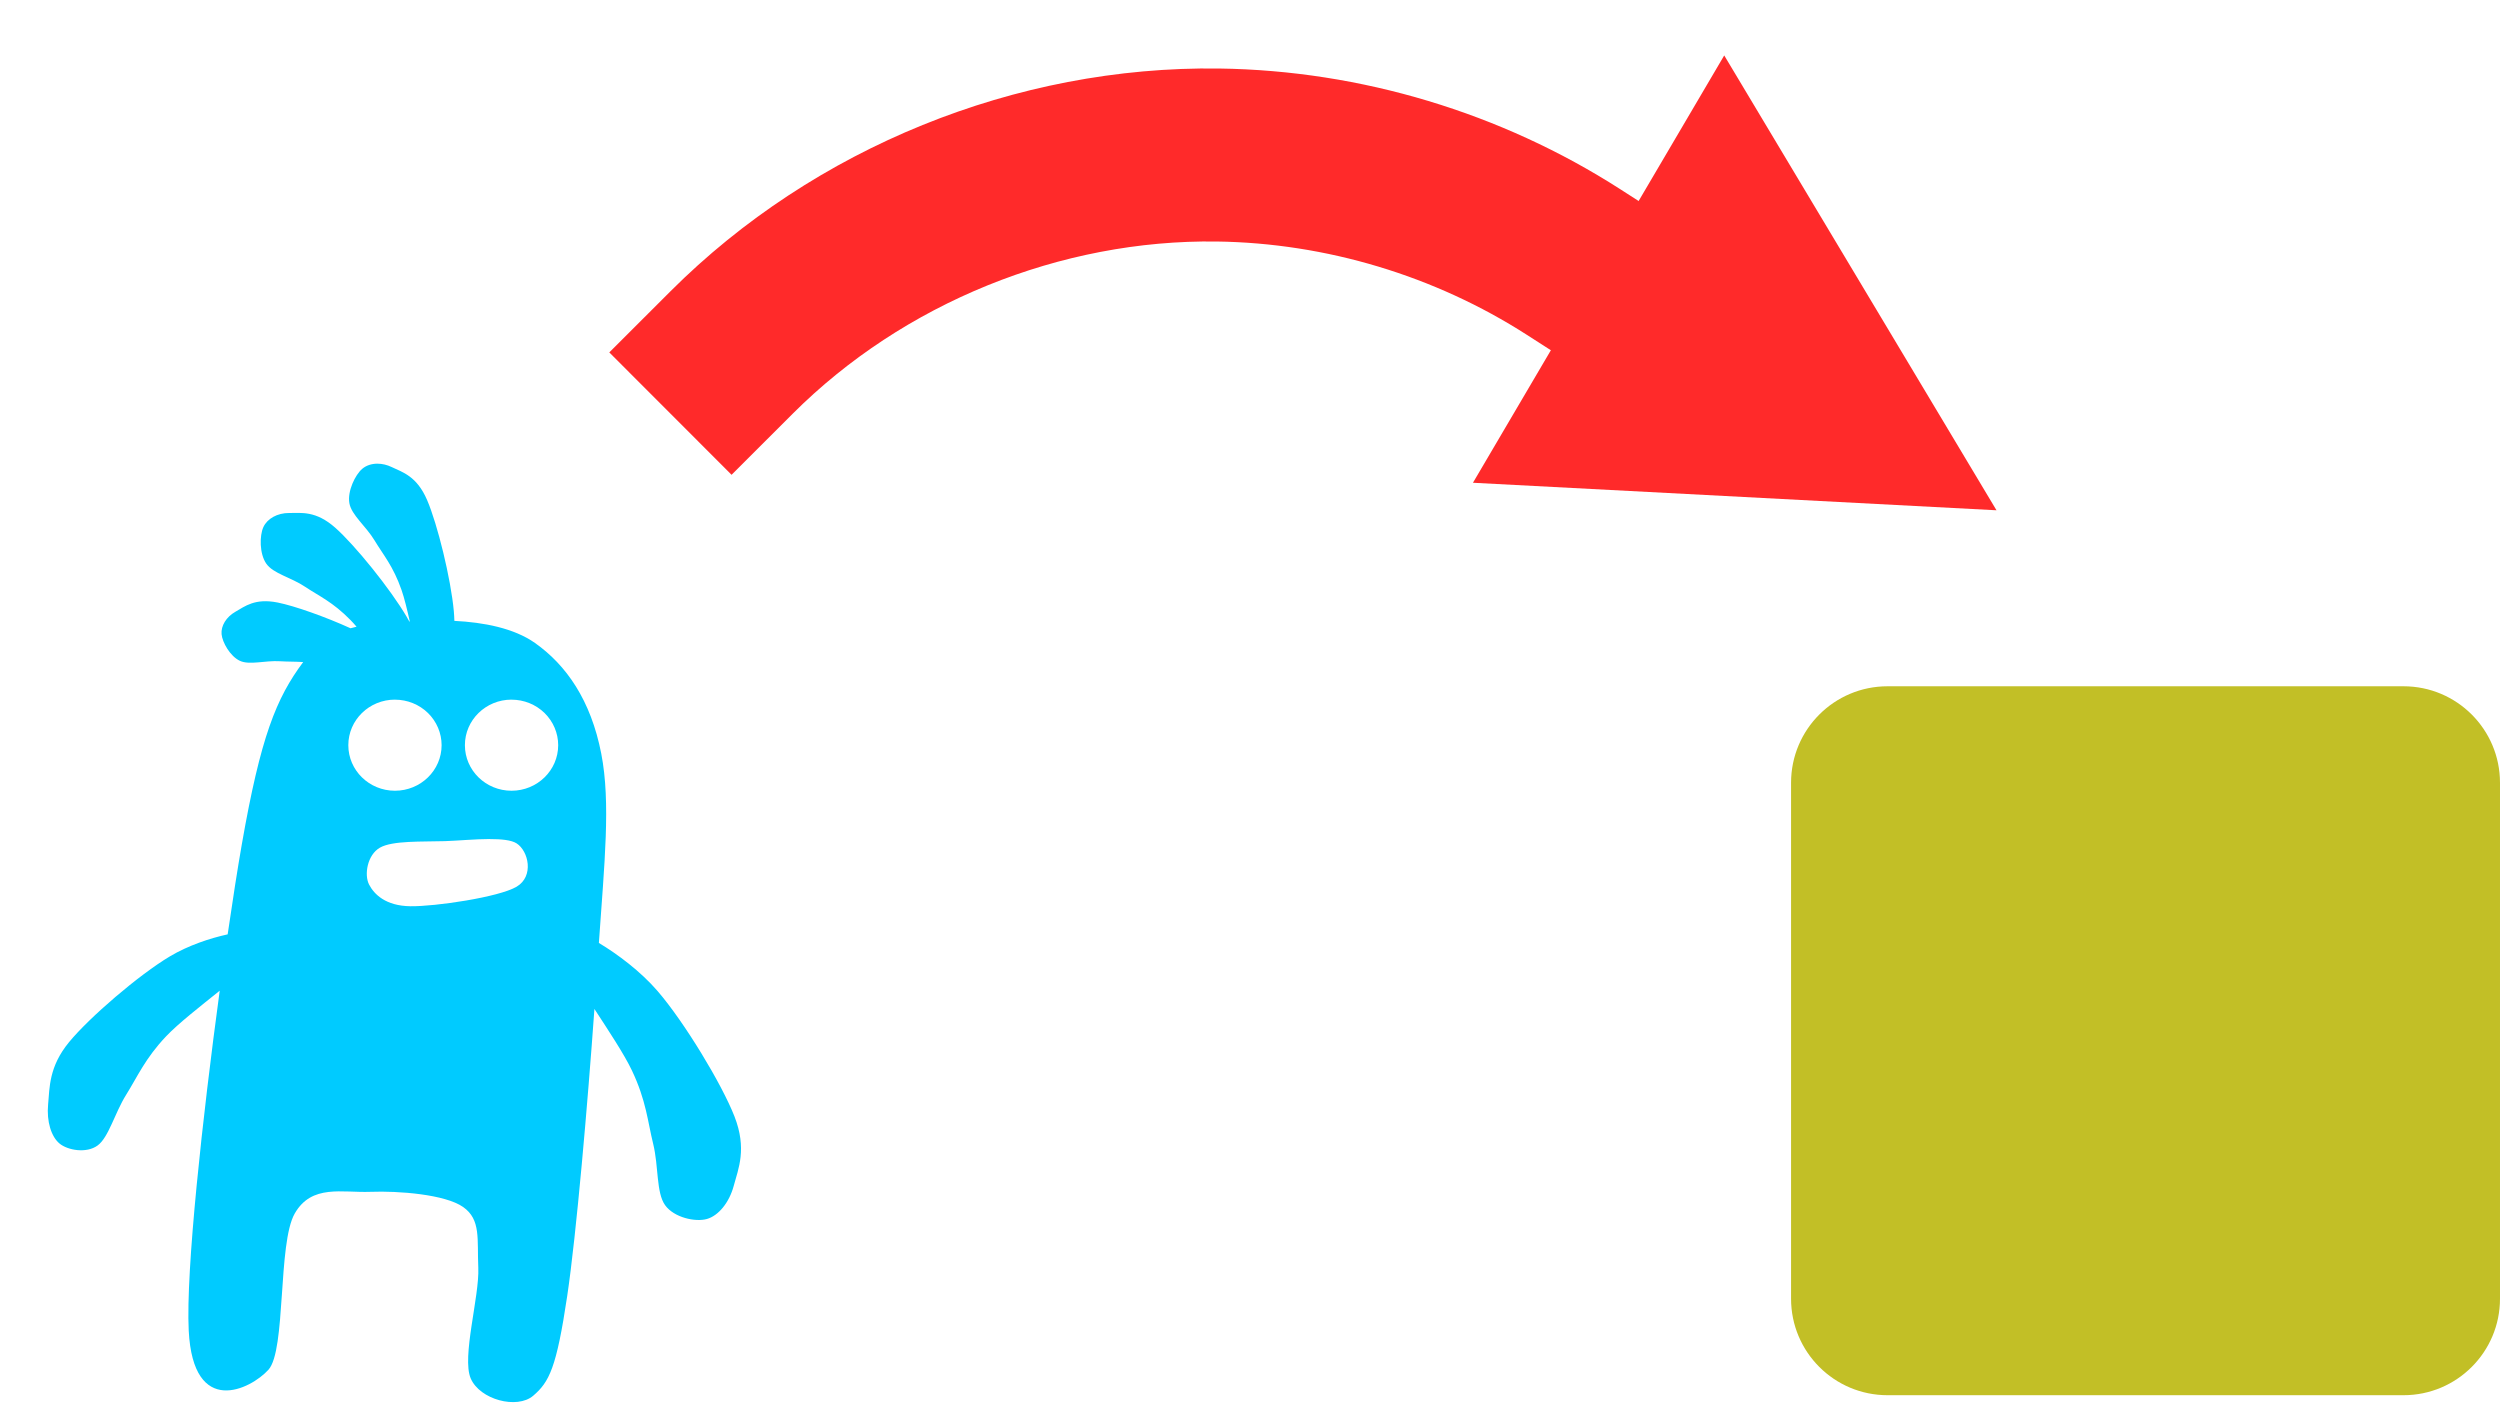
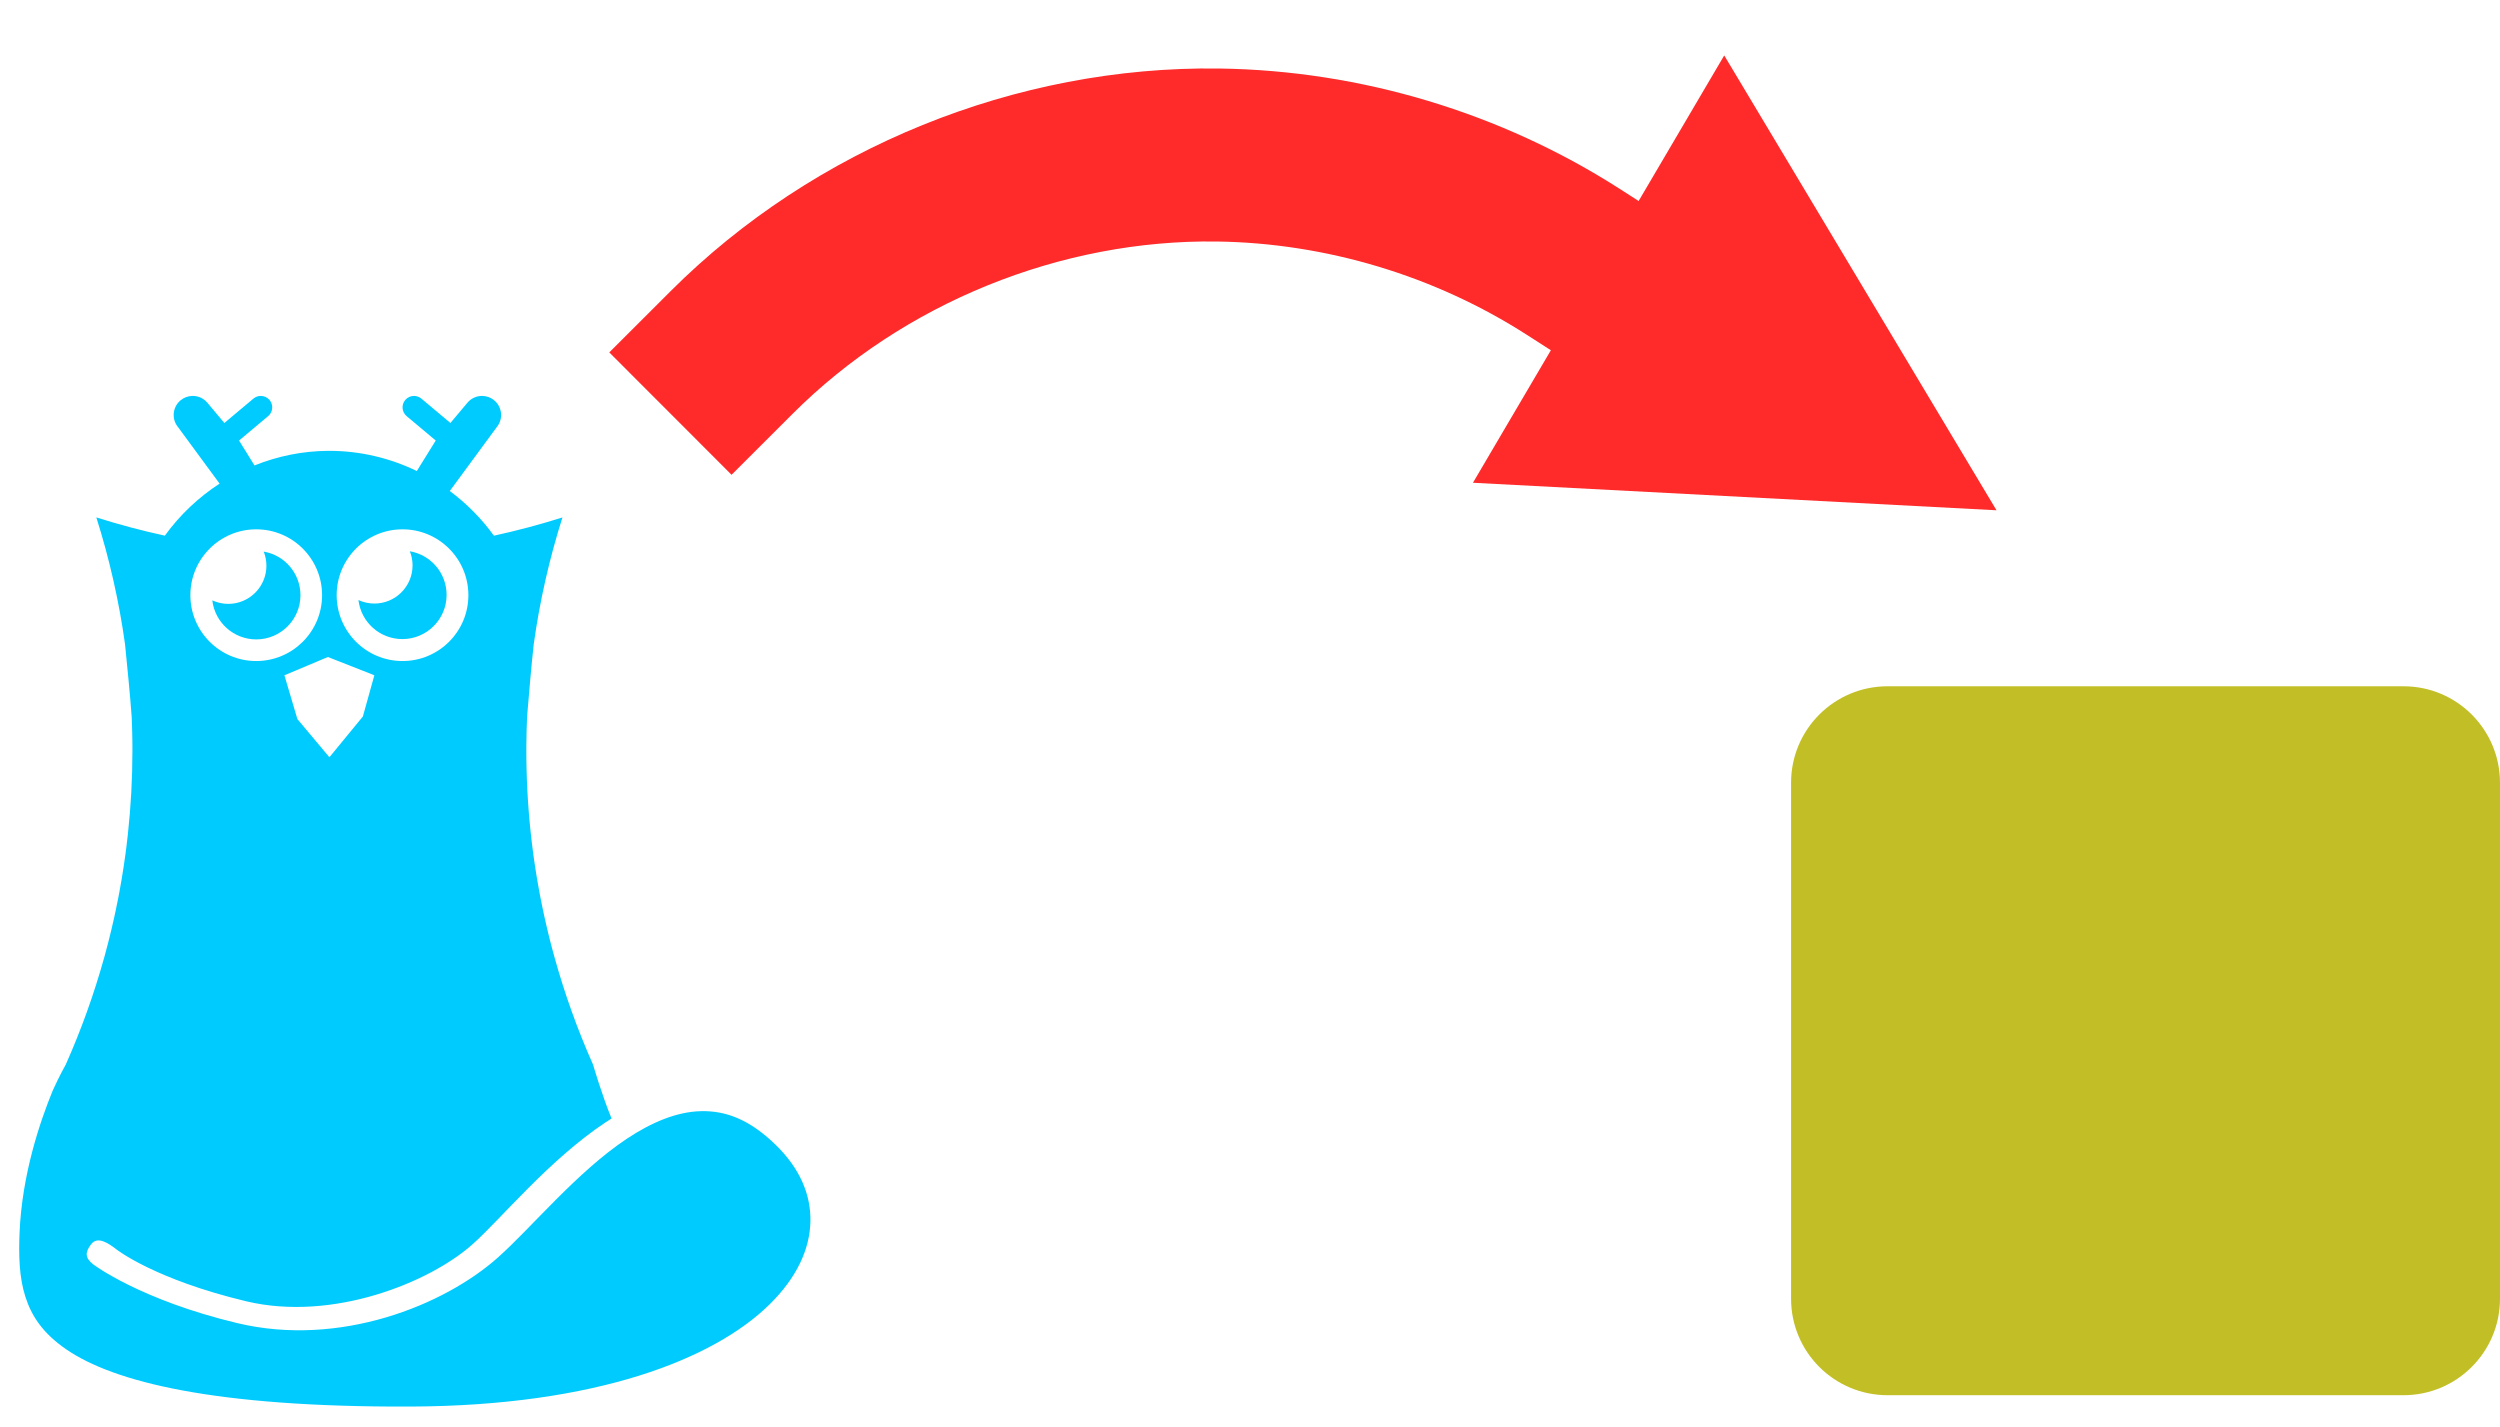
<svg xmlns="http://www.w3.org/2000/svg" width="86.701mm" height="49.481mm" viewBox="0 0 86.701 49.481" version="1.1" id="svg8">
  <defs id="defs2">
    </defs>
  <g id="layer1" transform="translate(-41.59628,-72.40463)">
    <rect style="fill:#c2bf26;fill-opacity:1;fill-rule:evenodd;stroke-width:0.1;stroke-linecap:round;stroke-linejoin:round" id="rect831" width="24.586" height="24.586" x="103.711" y="96.205" ry="3.346" />
    <g id="g1255" transform="matrix(0.3187712,0.9478317,0.9478317,-0.3187712,-4.624854,15.5683)">
      <g id="g931" transform="rotate(8.764181,100.8156,74.45285)">
        <path style="fill:none;stroke:#ff2a2a;stroke-width:6;stroke-linecap:square;stroke-linejoin:miter;stroke-miterlimit:4;stroke-dasharray:none" d="m 84.067,48.089 c -1.887,5.941 -1.271,12.634 1.669,18.13 2.051,3.834 5.194,7.076 8.962,9.246" id="path893" />
        <path style="fill:#ff2a2a;fill-opacity:1;stroke:none;stroke-width:6;stroke-linecap:square;stroke-linejoin:miter;stroke-miterlimit:4;stroke-dasharray:none;stroke-opacity:1" d="M 90.734,83.397 99.893,68.848 109.083,84.536 Z" id="path1249" />
      </g>
-       <g id="g836-5" transform="matrix(0.3602091,1.071043,1.071043,-0.3602091,-84.17144,17.7921)" style="stroke-width:0.885">
-         <path fill="#000000" fill-opacity="0" d="m 49.725,139.461 h 25.262 v 30.247 H 49.725 Z" fill-rule="nonzero" id="path836" style="fill:#00ffff;stroke:none;stroke-width:0.044;stroke-linecap:square;stroke-miterlimit:10" />
-         <path id="path838" style="fill:#00cbff;fill-opacity:1;stroke:none;stroke-width:0.044;stroke-linecap:square;stroke-miterlimit:10" d="m 61.312,140.15 c -0.181,-5e-4 -0.348,0.054 -0.47,0.158 -0.217,0.185 -0.458,0.687 -0.395,1.053 0.063,0.366 0.507,0.702 0.774,1.146 0.267,0.444 0.569,0.782 0.827,1.519 0.086,0.247 0.171,0.597 0.254,0.969 -0.005,2.5e-4 -0.009,5.2e-4 -0.014,7.8e-4 -0.026,-0.047 -0.052,-0.094 -0.078,-0.14 -0.506,-0.864 -1.593,-2.206 -2.194,-2.738 -0.601,-0.532 -1.044,-0.451 -1.412,-0.454 -0.368,-0.003 -0.679,0.175 -0.797,0.435 -0.118,0.259 -0.122,0.816 0.091,1.121 0.213,0.305 0.757,0.419 1.188,0.707 0.431,0.288 0.848,0.465 1.395,1.022 0.058,0.059 0.121,0.129 0.187,0.205 -0.062,0.014 -0.124,0.03 -0.185,0.048 -0.763,-0.347 -1.708,-0.684 -2.236,-0.79 -0.699,-0.14 -1.007,0.119 -1.294,0.281 -0.287,0.162 -0.45,0.437 -0.428,0.689 0.022,0.251 0.263,0.68 0.562,0.819 0.299,0.139 0.771,-0.016 1.231,0.013 0.238,0.015 0.461,0.009 0.712,0.025 -0.825,1.106 -1.306,2.286 -1.886,5.607 -0.125,0.717 -0.275,1.673 -0.432,2.75 -0.54,0.118 -1.208,0.339 -1.772,0.675 -0.954,0.568 -2.473,1.875 -3.096,2.633 -0.623,0.758 -0.594,1.396 -0.643,1.915 -0.049,0.519 0.097,0.987 0.351,1.197 0.253,0.209 0.828,0.309 1.168,0.06 0.341,-0.249 0.526,-0.997 0.876,-1.556 0.35,-0.559 0.584,-1.117 1.227,-1.795 0.376,-0.397 1.054,-0.923 1.645,-1.4 -0.528,3.887 -1.044,8.594 -0.951,10.435 0.137,2.685 1.904,1.798 2.447,1.198 0.542,-0.599 0.284,-3.884 0.806,-4.794 0.521,-0.91 1.462,-0.632 2.323,-0.666 0.861,-0.033 2.294,0.078 2.846,0.466 0.552,0.388 0.426,0.988 0.465,1.864 0.039,0.877 -0.513,2.741 -0.233,3.396 0.281,0.655 1.423,0.954 1.917,0.533 0.494,-0.422 0.716,-0.854 1.045,-3.063 0.281,-1.882 0.63,-5.932 0.835,-8.808 0.435,0.667 0.912,1.385 1.151,1.888 0.44,0.926 0.483,1.566 0.653,2.255 0.169,0.689 0.09,1.493 0.364,1.877 0.274,0.384 0.931,0.525 1.283,0.426 0.351,-0.099 0.684,-0.495 0.825,-1.019 0.141,-0.525 0.411,-1.134 0.022,-2.13 -0.389,-0.996 -1.54,-2.896 -2.357,-3.844 -0.527,-0.612 -1.24,-1.141 -1.804,-1.479 0.169,-2.447 0.367,-4.298 0.073,-5.81 -0.319,-1.642 -1.075,-2.719 -2.033,-3.396 -0.646,-0.456 -1.578,-0.635 -2.475,-0.679 -0.003,-0.1 -0.008,-0.199 -0.017,-0.296 -0.09,-0.997 -0.502,-2.674 -0.82,-3.412 -0.317,-0.737 -0.753,-0.853 -1.085,-1.012 -0.145,-0.07 -0.295,-0.104 -0.436,-0.104 z m 0.535,7.243 c 0.38,0 0.744,0.147 1.012,0.409 0.268,0.262 0.419,0.618 0.419,0.988 0,0.772 -0.641,1.398 -1.432,1.398 -0.791,0 -1.431,-0.626 -1.431,-1.398 0,-0.772 0.641,-1.398 1.431,-1.398 z m 3.578,0 c 0.38,0 0.744,0.147 1.012,0.409 0.268,0.262 0.419,0.618 0.419,0.988 0,0.772 -0.641,1.398 -1.432,1.398 -0.791,0 -1.431,-0.626 -1.431,-1.398 0,-0.772 0.641,-1.398 1.431,-1.398 z m -0.666,4.279 c 0.353,-6.6e-4 0.66,0.029 0.82,0.131 0.366,0.233 0.544,1.01 0,1.331 -0.544,0.322 -2.508,0.61 -3.262,0.599 -0.755,-0.011 -1.11,-0.366 -1.265,-0.666 -0.155,-0.3 -0.055,-0.91 0.333,-1.132 0.388,-0.222 1.298,-0.178 1.997,-0.2 0.393,-0.013 0.923,-0.064 1.377,-0.065 z" />
+       <g id="g905" style="fill:#00cbff;fill-opacity:1" transform="matrix(0.08434155,0.2507805,0.2507805,-0.08434155,77.12884,14.28068)">
+         <path id="path2492" style="fill:#00cbff;fill-opacity:1;stroke:none;stroke-width:1.002;stroke-linecap:round" d="m 55.797,7.613 c -0.56,0.018 -1.098,0.224 -1.527,0.584 -1.058,0.887 -1.197,2.463 -0.311,3.521 l 5.434,7.389 c -2.744,1.785 -5.188,4.079 -7.176,6.822 C 49.188,25.27 46.192,24.472 43.236,23.537 44.956,28.964 46.215,34.526 47,40.164 c 0.324,3.296 0.652,6.478 0.865,9.449 0.007,0.14 0.013,0.28 0.02,0.42 l 0.004,0.094 0.006,0.191 c 0.009,0.218 0.016,0.436 0.023,0.654 0.008,0.251 0.015,0.501 0.021,0.752 l 0.002,0.094 c 0.005,0.251 0.01,0.501 0.014,0.752 l 0.002,0.094 c 0.004,0.251 0.006,0.501 0.008,0.752 0.002,0.234 0.002,0.467 0.002,0.701 -2.26e-4,3.667 -0.2,7.331 -0.598,10.977 -0.061,0.561 -0.127,1.122 -0.197,1.682 -0.035,0.279 -0.072,0.559 -0.109,0.838 -0.075,0.559 -0.155,1.118 -0.24,1.676 -0.085,0.558 -0.174,1.115 -0.268,1.672 -0.094,0.556 -0.192,1.112 -0.295,1.666 -0.052,0.277 -0.104,0.554 -0.158,0.83 -0.108,0.554 -0.221,1.106 -0.338,1.658 -0.058,0.276 -0.117,0.552 -0.178,0.828 -0.122,0.551 -0.248,1.1 -0.379,1.648 -0.131,0.549 -0.266,1.096 -0.406,1.643 -0.14,0.546 -0.285,1.091 -0.434,1.635 v 0.002 c -0.028,0.103 -0.057,0.206 -0.086,0.309 -1.337,4.818 -3.029,9.531 -5.062,14.1 0,0 -0.735,1.262 -1.691,3.369 -1.676,4.069 -4.022,10.994 -4.35,18.564 -0.132,3.059 -0.055,5.937 0.756,8.467 0.811,2.53 2.272,4.784 5.377,6.914 6.21,4.259 19.384,7.589 45.121,7.488 24.367,-0.096 39.762,-6.227 47.043,-13.383 3.641,-3.578 5.278,-7.32 5.361,-10.84 0.084,-3.52 -1.354,-6.966 -4.553,-10.082 -3.511,-3.421 -6.666,-4.494 -9.82,-4.414 -3.154,0.08 -6.457,1.461 -9.715,3.631 -6.516,4.341 -12.428,11.588 -16.873,15.549 -7.052,6.283 -20.742,11.807 -34.158,8.602 -12.729,-3.041 -18.859,-7.68 -18.859,-7.68 -1.094,-0.842 -1.141,-1.574 -0.299,-2.669 0.843,-1.094 2.254,-0.135 3.348,0.708 0,0 4.975,3.911 16.973,6.777 11.31,2.703 24.023,-2.439 29.67,-7.471 3.75,-3.341 9.971,-11.012 17.428,-15.979 0.261,-0.174 0.53,-0.336 0.795,-0.504 -1.304,-3.164 -2.424,-7.055 -2.424,-7.055 -2.033,-4.568 -3.724,-9.28 -5.061,-14.098 -0.075,-0.272 -0.15,-0.544 -0.223,-0.816 -0.073,-0.272 -0.146,-0.545 -0.217,-0.818 -0.071,-0.273 -0.14,-0.547 -0.209,-0.82 -0.068,-0.273 -0.135,-0.547 -0.201,-0.82 -0.066,-0.274 -0.131,-0.549 -0.195,-0.824 -0.064,-0.273 -0.126,-0.547 -0.188,-0.82 l -0.002,-0.006 c -0.062,-0.274 -0.122,-0.549 -0.182,-0.824 -0.059,-0.276 -0.117,-0.552 -0.174,-0.828 -0.057,-0.276 -0.113,-0.552 -0.168,-0.828 -0.055,-0.277 -0.109,-0.554 -0.162,-0.832 -0.052,-0.277 -0.103,-0.554 -0.152,-0.832 -0.029,-0.16 -0.058,-0.32 -0.086,-0.48 -0.033,-0.187 -0.066,-0.375 -0.098,-0.562 -0.035,-0.208 -0.07,-0.417 -0.104,-0.625 -0.045,-0.278 -0.09,-0.556 -0.133,-0.834 -0.043,-0.279 -0.086,-0.558 -0.127,-0.838 -0.041,-0.279 -0.081,-0.558 -0.119,-0.838 -0.038,-0.279 -0.075,-0.558 -0.111,-0.838 -0.036,-0.28 -0.071,-0.56 -0.105,-0.84 -0.034,-0.28 -0.066,-0.56 -0.098,-0.84 -0.021,-0.191 -0.042,-0.383 -0.062,-0.574 -0.018,-0.168 -0.036,-0.336 -0.053,-0.504 -0.028,-0.276 -0.054,-0.552 -0.08,-0.828 -0.015,-0.163 -0.03,-0.327 -0.045,-0.49 l -0.012,-0.133 c -0.018,-0.2 -0.034,-0.4 -0.051,-0.6 -0.012,-0.154 -0.024,-0.307 -0.035,-0.461 l -0.004,-0.047 c -0.019,-0.256 -0.037,-0.512 -0.055,-0.768 -0.015,-0.217 -0.029,-0.435 -0.043,-0.652 -0.017,-0.282 -0.034,-0.564 -0.049,-0.846 -0.01,-0.194 -0.02,-0.388 -0.029,-0.582 -0.007,-0.147 -0.015,-0.294 -0.021,-0.441 -0.009,-0.222 -0.018,-0.444 -0.025,-0.666 -0.01,-0.282 -0.019,-0.564 -0.027,-0.846 -0.006,-0.206 -0.011,-0.413 -0.016,-0.619 -0.004,-0.151 -0.007,-0.302 -0.01,-0.453 v -0.035 c -0.005,-0.259 -0.009,-0.518 -0.012,-0.777 v -0.178 c -0.002,-0.238 -0.003,-0.475 -0.004,-0.713 v -0.08 c 1.25e-4,-0.282 0.001,-0.564 0.004,-0.846 0.01,-1.217 0.042,-2.434 0.096,-3.65 v -0.002 c 0.293,-3.498 0.533,-6.372 0.867,-9.449 0.785,-5.64 2.044,-11.203 3.764,-16.631 -2.955,0.934 -5.951,1.731 -8.979,2.391 -1.646,-2.271 -3.606,-4.234 -5.787,-5.857 l 6.143,-8.353 C 96.596,10.661 96.456,9.084 95.398,8.197 94.969,7.837 94.431,7.631 93.871,7.613 93.105,7.589 92.37,7.918 91.877,8.506 l -2.227,2.654 -3.812,-3.197 C 85.575,7.743 85.245,7.62 84.902,7.613 c -0.453,-0.009 -0.886,0.188 -1.178,0.535 -0.532,0.635 -0.449,1.581 0.186,2.113 l 3.814,3.199 -2.479,3.996 C 81.707,15.745 77.805,14.813 73.785,14.812 c -0.063,-2.28e-4 -0.126,-2.28e-4 -0.189,0 -3.34,0.024 -6.596,0.694 -9.627,1.914 l -2.025,-3.266 3.814,-3.199 c 0.635,-0.532 0.718,-1.478 0.186,-2.113 -0.292,-0.347 -0.724,-0.544 -1.178,-0.535 -0.343,0.006 -0.673,0.13 -0.936,0.35 l -3.812,3.197 -2.227,-2.654 C 57.298,7.918 56.563,7.589 55.797,7.613 Z m 8.4,17.486 c 4.766,5.47e-4 8.63,3.864 8.631,8.631 5.31e-4,4.767 -3.864,8.632 -8.631,8.633 -4.768,5.32e-4 -8.633,-3.865 -8.633,-8.633 5.47e-4,-4.767 3.866,-8.631 8.633,-8.631 z m 19.174,0 c 4.767,-5.31e-4 8.632,3.864 8.633,8.631 5.31e-4,4.768 -3.865,8.633 -8.633,8.633 -4.767,-5.47e-4 -8.631,-3.866 -8.631,-8.633 5.47e-4,-4.766 3.864,-8.63 8.631,-8.631 z m -9.779,16.734 6.088,2.396 -1.506,5.404 -4.387,5.342 -4.197,-5.006 -1.701,-5.738 z" />
+         <path id="path2669-9" style="font-variation-settings:normal;vector-effect:none;fill:#00cbff;fill-opacity:1;stroke:none;stroke-width:0.517;stroke-linecap:round;stroke-linejoin:miter;stroke-miterlimit:4;stroke-dasharray:none;stroke-dashoffset:0;stroke-opacity:1;stop-color:#000000" d="m 65.176,28.018 a 5,5 0 0 1 0.355,1.852 5,5 0 0 1 -5,5 5,5 0 0 1 -2.092,-0.459 5.797,5.797 0 0 0 5.758,5.117 5.797,5.797 0 0 0 5.797,-5.797 5.797,5.797 0 0 0 -4.818,-5.713 z" />
+         <path id="path2669-9-0" style="font-variation-settings:normal;vector-effect:none;fill:#00cbff;fill-opacity:1;stroke:none;stroke-width:0.517;stroke-linecap:round;stroke-linejoin:miter;stroke-miterlimit:4;stroke-dasharray:none;stroke-dashoffset:0;stroke-opacity:1;stop-color:#000000" d="m 84.331,27.976 a 5,5 0 0 1 0.355,1.852 5,5 0 0 1 -5,5 5,5 0 0 1 -2.092,-0.459 5.797,5.797 0 0 0 5.758,5.117 5.797,5.797 0 0 0 5.797,-5.797 5.797,5.797 0 0 0 -4.818,-5.713 z" />
      </g>
    </g>
  </g>
</svg>
